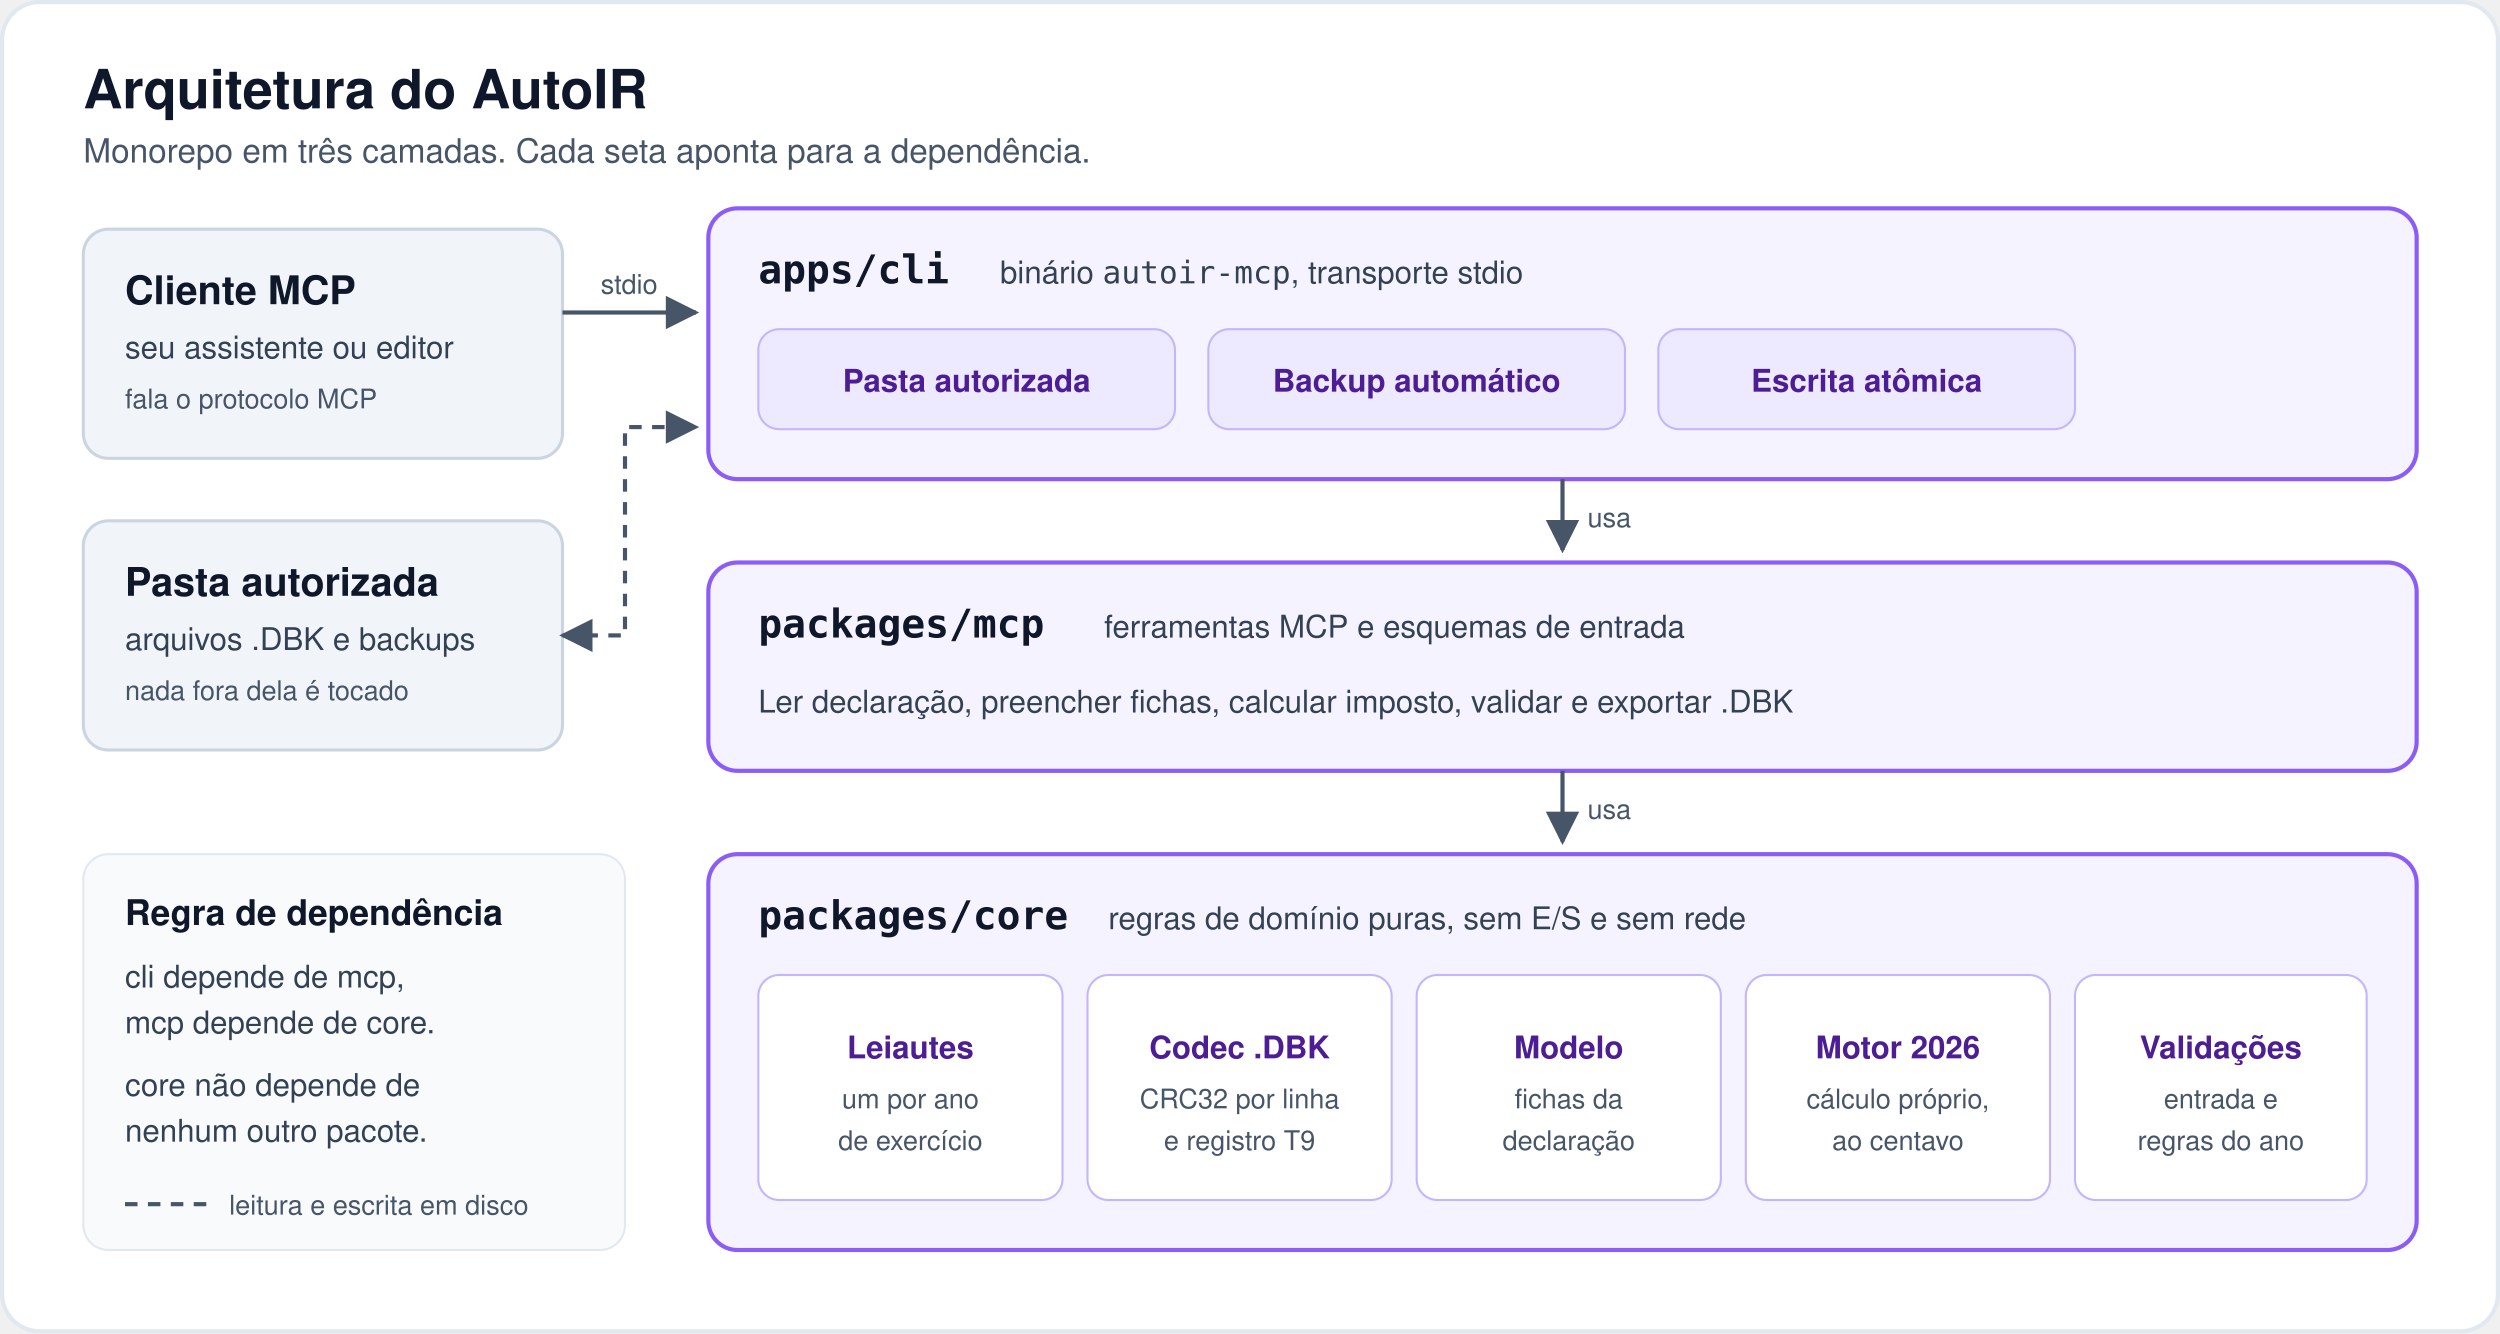
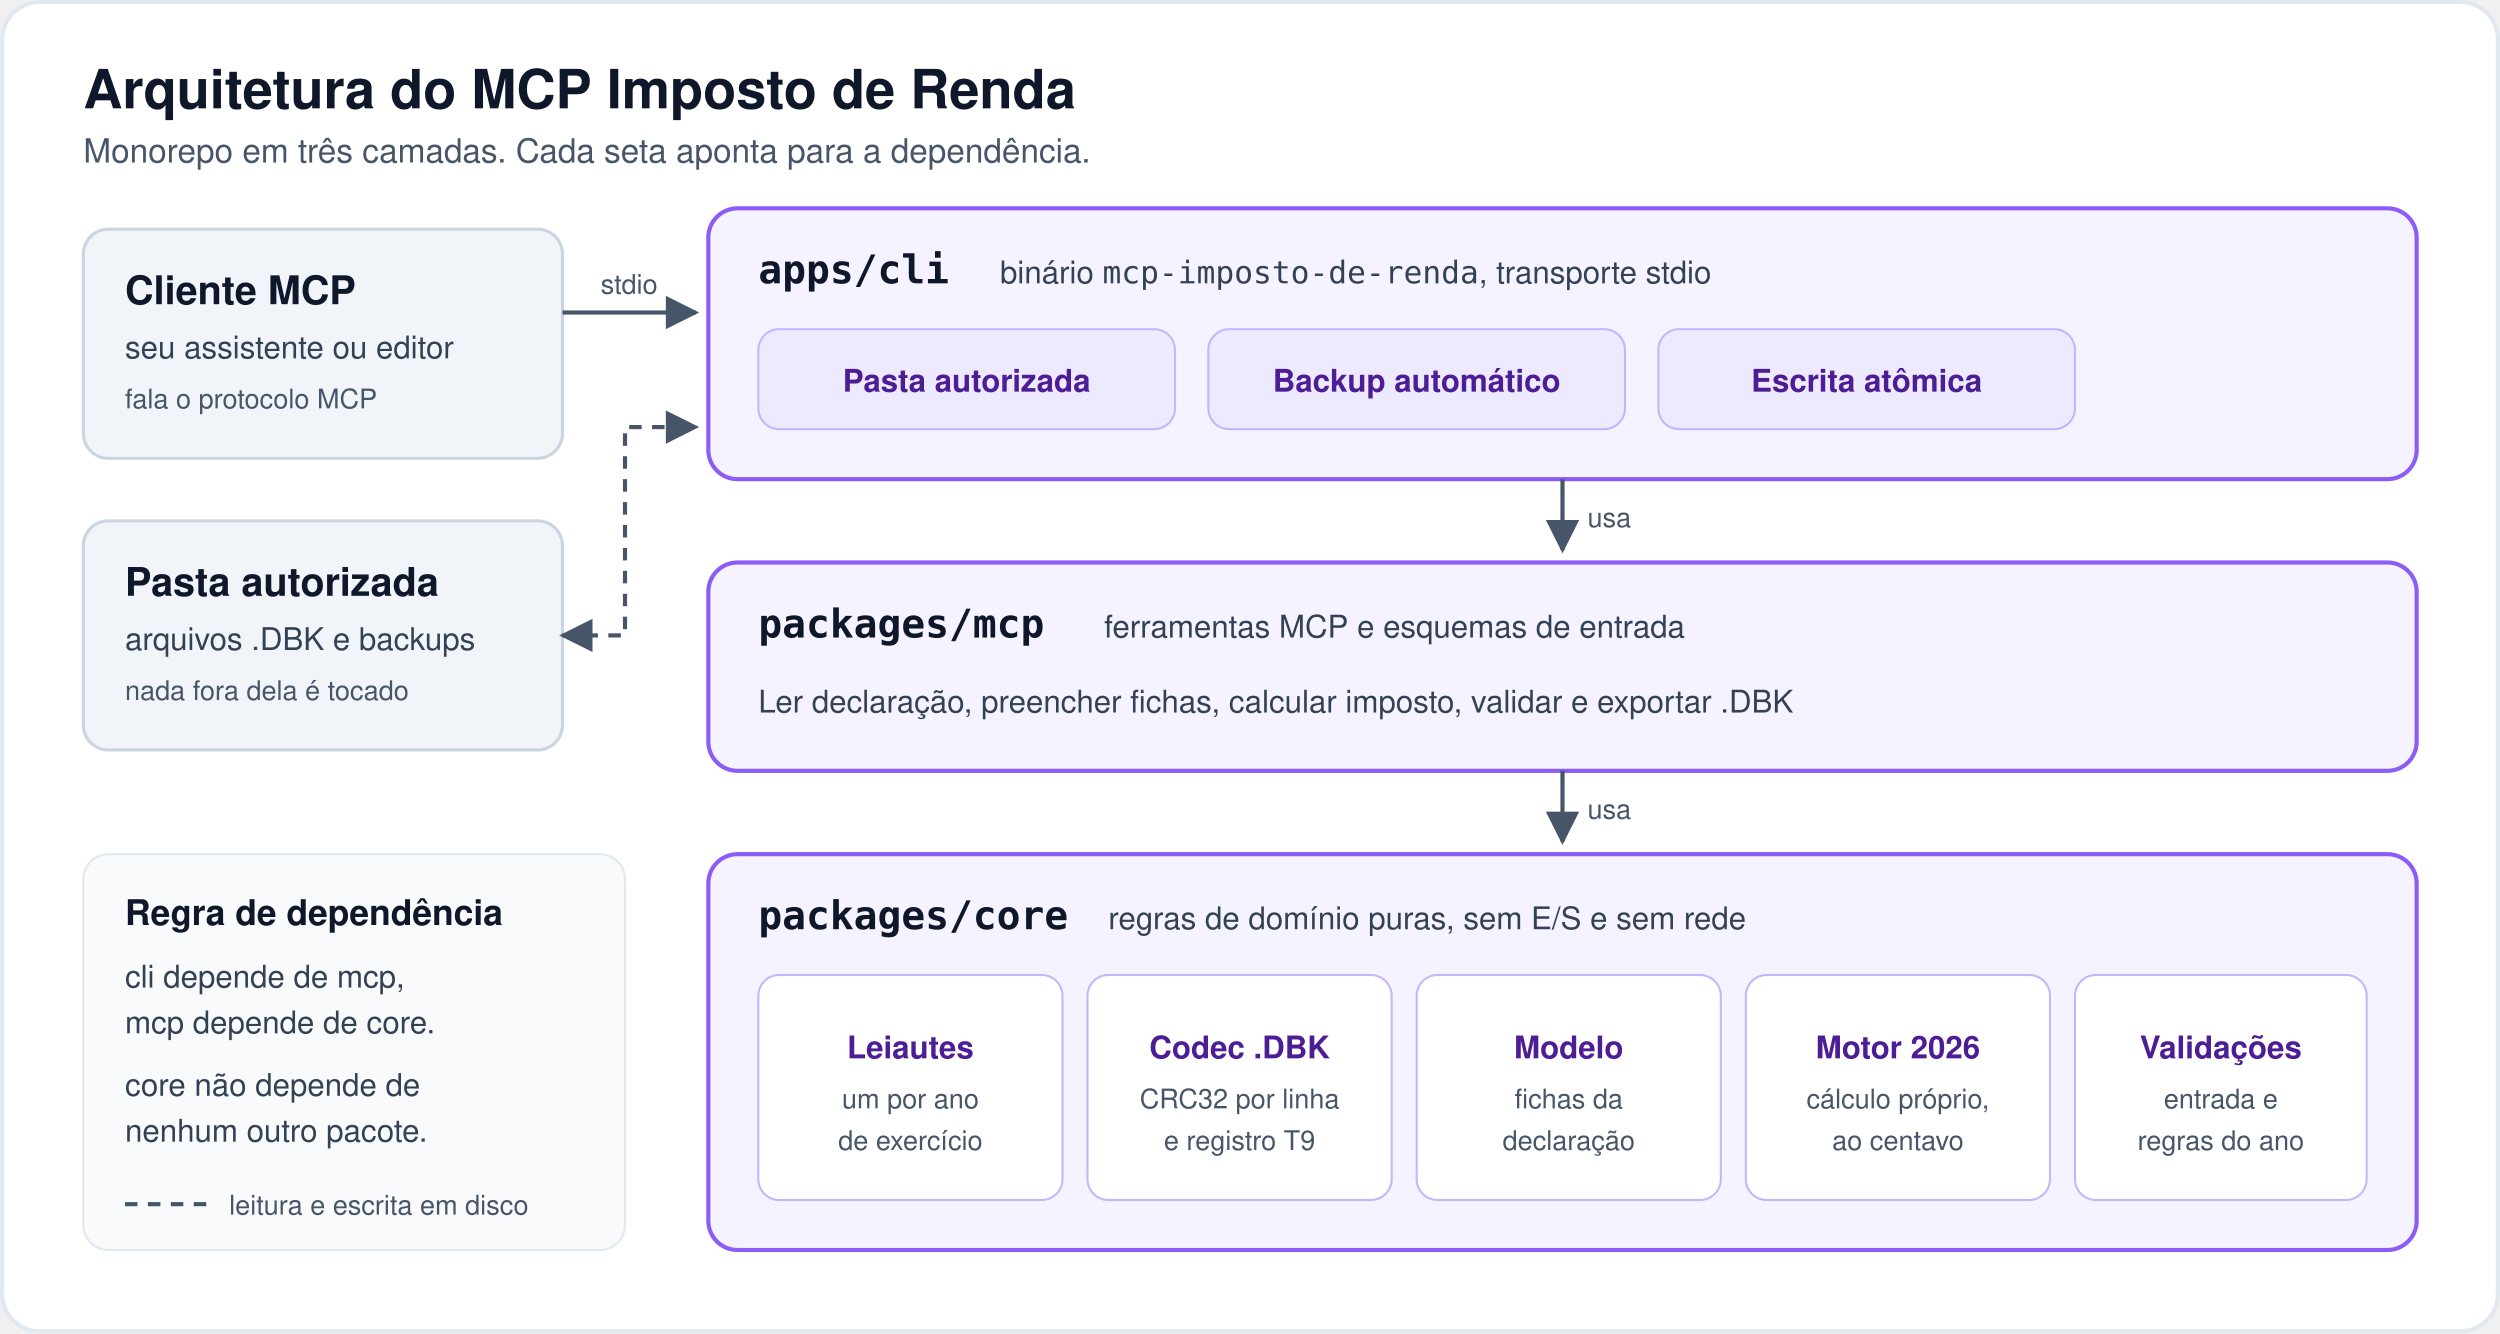
<svg xmlns="http://www.w3.org/2000/svg" fill="#0F172A" width="1200" height="640" viewBox="0 0 1200 640" role="img" aria-labelledby="t d">
  <defs>
    <marker id="a" viewBox="0 0 10 10" refX="9" refY="5" markerWidth="8" markerHeight="8" orient="auto-start-reverse">
      <path d="M0 0L10 5L0 10z" fill="#475569" />
    </marker>
  </defs>
  <style>
    text{font-family:-apple-system,BlinkMacSystemFont,"Segoe UI",Helvetica,Arial,sans-serif}
    .h{font-size:26px;font-weight:700}
    .sub{font-size:16px;fill:#475569}
    .b{font-size:19px;font-weight:700}
    .s{font-size:15px;fill:#334155}
    .xs{font-size:13px;fill:#475569}
    .c{font-size:15px;font-weight:600;fill:#4C1D95}
    .m{font-family:ui-monospace,SFMono-Regular,Menlo,Consolas,monospace}
    .ln{stroke:#475569;stroke-width:2;fill:none}
  </style>
  <rect x="1" y="1" width="1198" height="638" rx="18" fill="#FFFFFF" stroke="#E2E8F0" stroke-width="2" />
-   <text x="40" y="52" class="h">Arquitetura do AutoIR</text>
+   <text x="40" y="52" class="h">Arquitetura do MCP Imposto de Renda</text>
  <text x="40" y="78" class="sub">Monorepo em três camadas. Cada seta aponta para a dependência.</text>
  <rect x="40" y="110" width="230" height="110" rx="12" fill="#F1F5F9" stroke="#CBD5E1" stroke-width="1.5" />
  <text x="60" y="146" class="b">Cliente MCP</text>
  <text x="60" y="172" class="s">seu assistente ou editor</text>
  <text x="60" y="196" class="xs">fala o protocolo MCP</text>
  <rect x="40" y="250" width="230" height="110" rx="12" fill="#F1F5F9" stroke="#CBD5E1" stroke-width="1.5" />
  <text x="60" y="286" class="b">Pasta autorizada</text>
  <text x="60" y="312" class="s">arquivos .DBK e backups</text>
  <text x="60" y="336" class="xs">nada fora dela é tocado</text>
  <rect x="340" y="100" width="820" height="130" rx="14" fill="#F5F3FF" stroke="#8B5CF6" stroke-width="2" />
  <text x="364" y="136" class="b m">apps/cli</text>
-   <text x="480" y="136" class="s">binário <tspan class="m">autoir-mcp</tspan>, transporte stdio</text>
+   <text x="480" y="136" class="s">binário <tspan class="m">mcp-imposto-de-renda</tspan>, transporte stdio</text>
  <g>
    <rect x="364" y="158" width="200" height="48" rx="10" fill="#EDE9FE" stroke="#C4B5FD" />
    <text x="464" y="188" class="c" text-anchor="middle">Pasta autorizada</text>
    <rect x="580" y="158" width="200" height="48" rx="10" fill="#EDE9FE" stroke="#C4B5FD" />
    <text x="680" y="188" class="c" text-anchor="middle">Backup automático</text>
    <rect x="796" y="158" width="200" height="48" rx="10" fill="#EDE9FE" stroke="#C4B5FD" />
    <text x="896" y="188" class="c" text-anchor="middle">Escrita atômica</text>
  </g>
  <rect x="340" y="270" width="820" height="100" rx="14" fill="#F5F3FF" stroke="#8B5CF6" stroke-width="2" />
  <text x="364" y="306" class="b m">packages/mcp</text>
  <text x="530" y="306" class="s">ferramentas MCP e esquemas de entrada</text>
  <text x="364" y="342" class="s">Ler declaração, preencher fichas, calcular imposto, validar e exportar .DBK</text>
  <rect x="340" y="410" width="820" height="190" rx="14" fill="#F5F3FF" stroke="#8B5CF6" stroke-width="2" />
  <text x="364" y="446" class="b m">packages/core</text>
  <text x="532" y="446" class="s">regras de domínio puras, sem E/S e sem rede</text>
  <g>
    <rect x="364" y="468" width="146" height="108" rx="10" fill="#FFFFFF" stroke="#C4B5FD" />
    <text x="437" y="508" class="c" text-anchor="middle">Leiautes</text>
    <text x="437" y="532" class="xs" text-anchor="middle">um por ano</text>
    <text x="437" y="552" class="xs" text-anchor="middle">de exercício</text>
    <rect x="522" y="468" width="146" height="108" rx="10" fill="#FFFFFF" stroke="#C4B5FD" />
    <text x="595" y="508" class="c" text-anchor="middle">Codec .DBK</text>
    <text x="595" y="532" class="xs" text-anchor="middle">CRC32 por linha</text>
    <text x="595" y="552" class="xs" text-anchor="middle">e registro T9</text>
    <rect x="680" y="468" width="146" height="108" rx="10" fill="#FFFFFF" stroke="#C4B5FD" />
    <text x="753" y="508" class="c" text-anchor="middle">Modelo</text>
    <text x="753" y="532" class="xs" text-anchor="middle">fichas da</text>
    <text x="753" y="552" class="xs" text-anchor="middle">declaração</text>
    <rect x="838" y="468" width="146" height="108" rx="10" fill="#FFFFFF" stroke="#C4B5FD" />
    <text x="911" y="508" class="c" text-anchor="middle">Motor 2026</text>
    <text x="911" y="532" class="xs" text-anchor="middle">cálculo próprio,</text>
    <text x="911" y="552" class="xs" text-anchor="middle">ao centavo</text>
    <rect x="996" y="468" width="140" height="108" rx="10" fill="#FFFFFF" stroke="#C4B5FD" />
    <text x="1066" y="508" class="c" text-anchor="middle">Validações</text>
    <text x="1066" y="532" class="xs" text-anchor="middle">entrada e</text>
    <text x="1066" y="552" class="xs" text-anchor="middle">regras do ano</text>
  </g>
  <path d="M270 150H334" class="ln" marker-end="url(#a)" />
  <text x="302" y="141" class="xs" text-anchor="middle">stdio</text>
  <path d="M270 305H300V205H334" class="ln" stroke-dasharray="6 5" marker-start="url(#a)" marker-end="url(#a)" />
  <path d="M750 230V264" class="ln" marker-end="url(#a)" />
  <text x="762" y="253" class="xs">usa</text>
  <path d="M750 370V404" class="ln" marker-end="url(#a)" />
  <text x="762" y="393" class="xs">usa</text>
  <rect x="40" y="410" width="260" height="190" rx="12" fill="#F8FAFC" stroke="#E2E8F0" />
  <text x="60" y="444" class="b" style="font-size:17px">Regra de dependência</text>
  <text x="60" y="474" class="s">cli depende de mcp,</text>
  <text x="60" y="496" class="s">mcp depende de core.</text>
  <text x="60" y="526" class="s">core não depende de</text>
  <text x="60" y="548" class="s">nenhum outro pacote.</text>
  <path d="M60 578H100" class="ln" stroke-dasharray="6 5" />
  <text x="110" y="583" class="xs">leitura e escrita em disco</text>
</svg>
